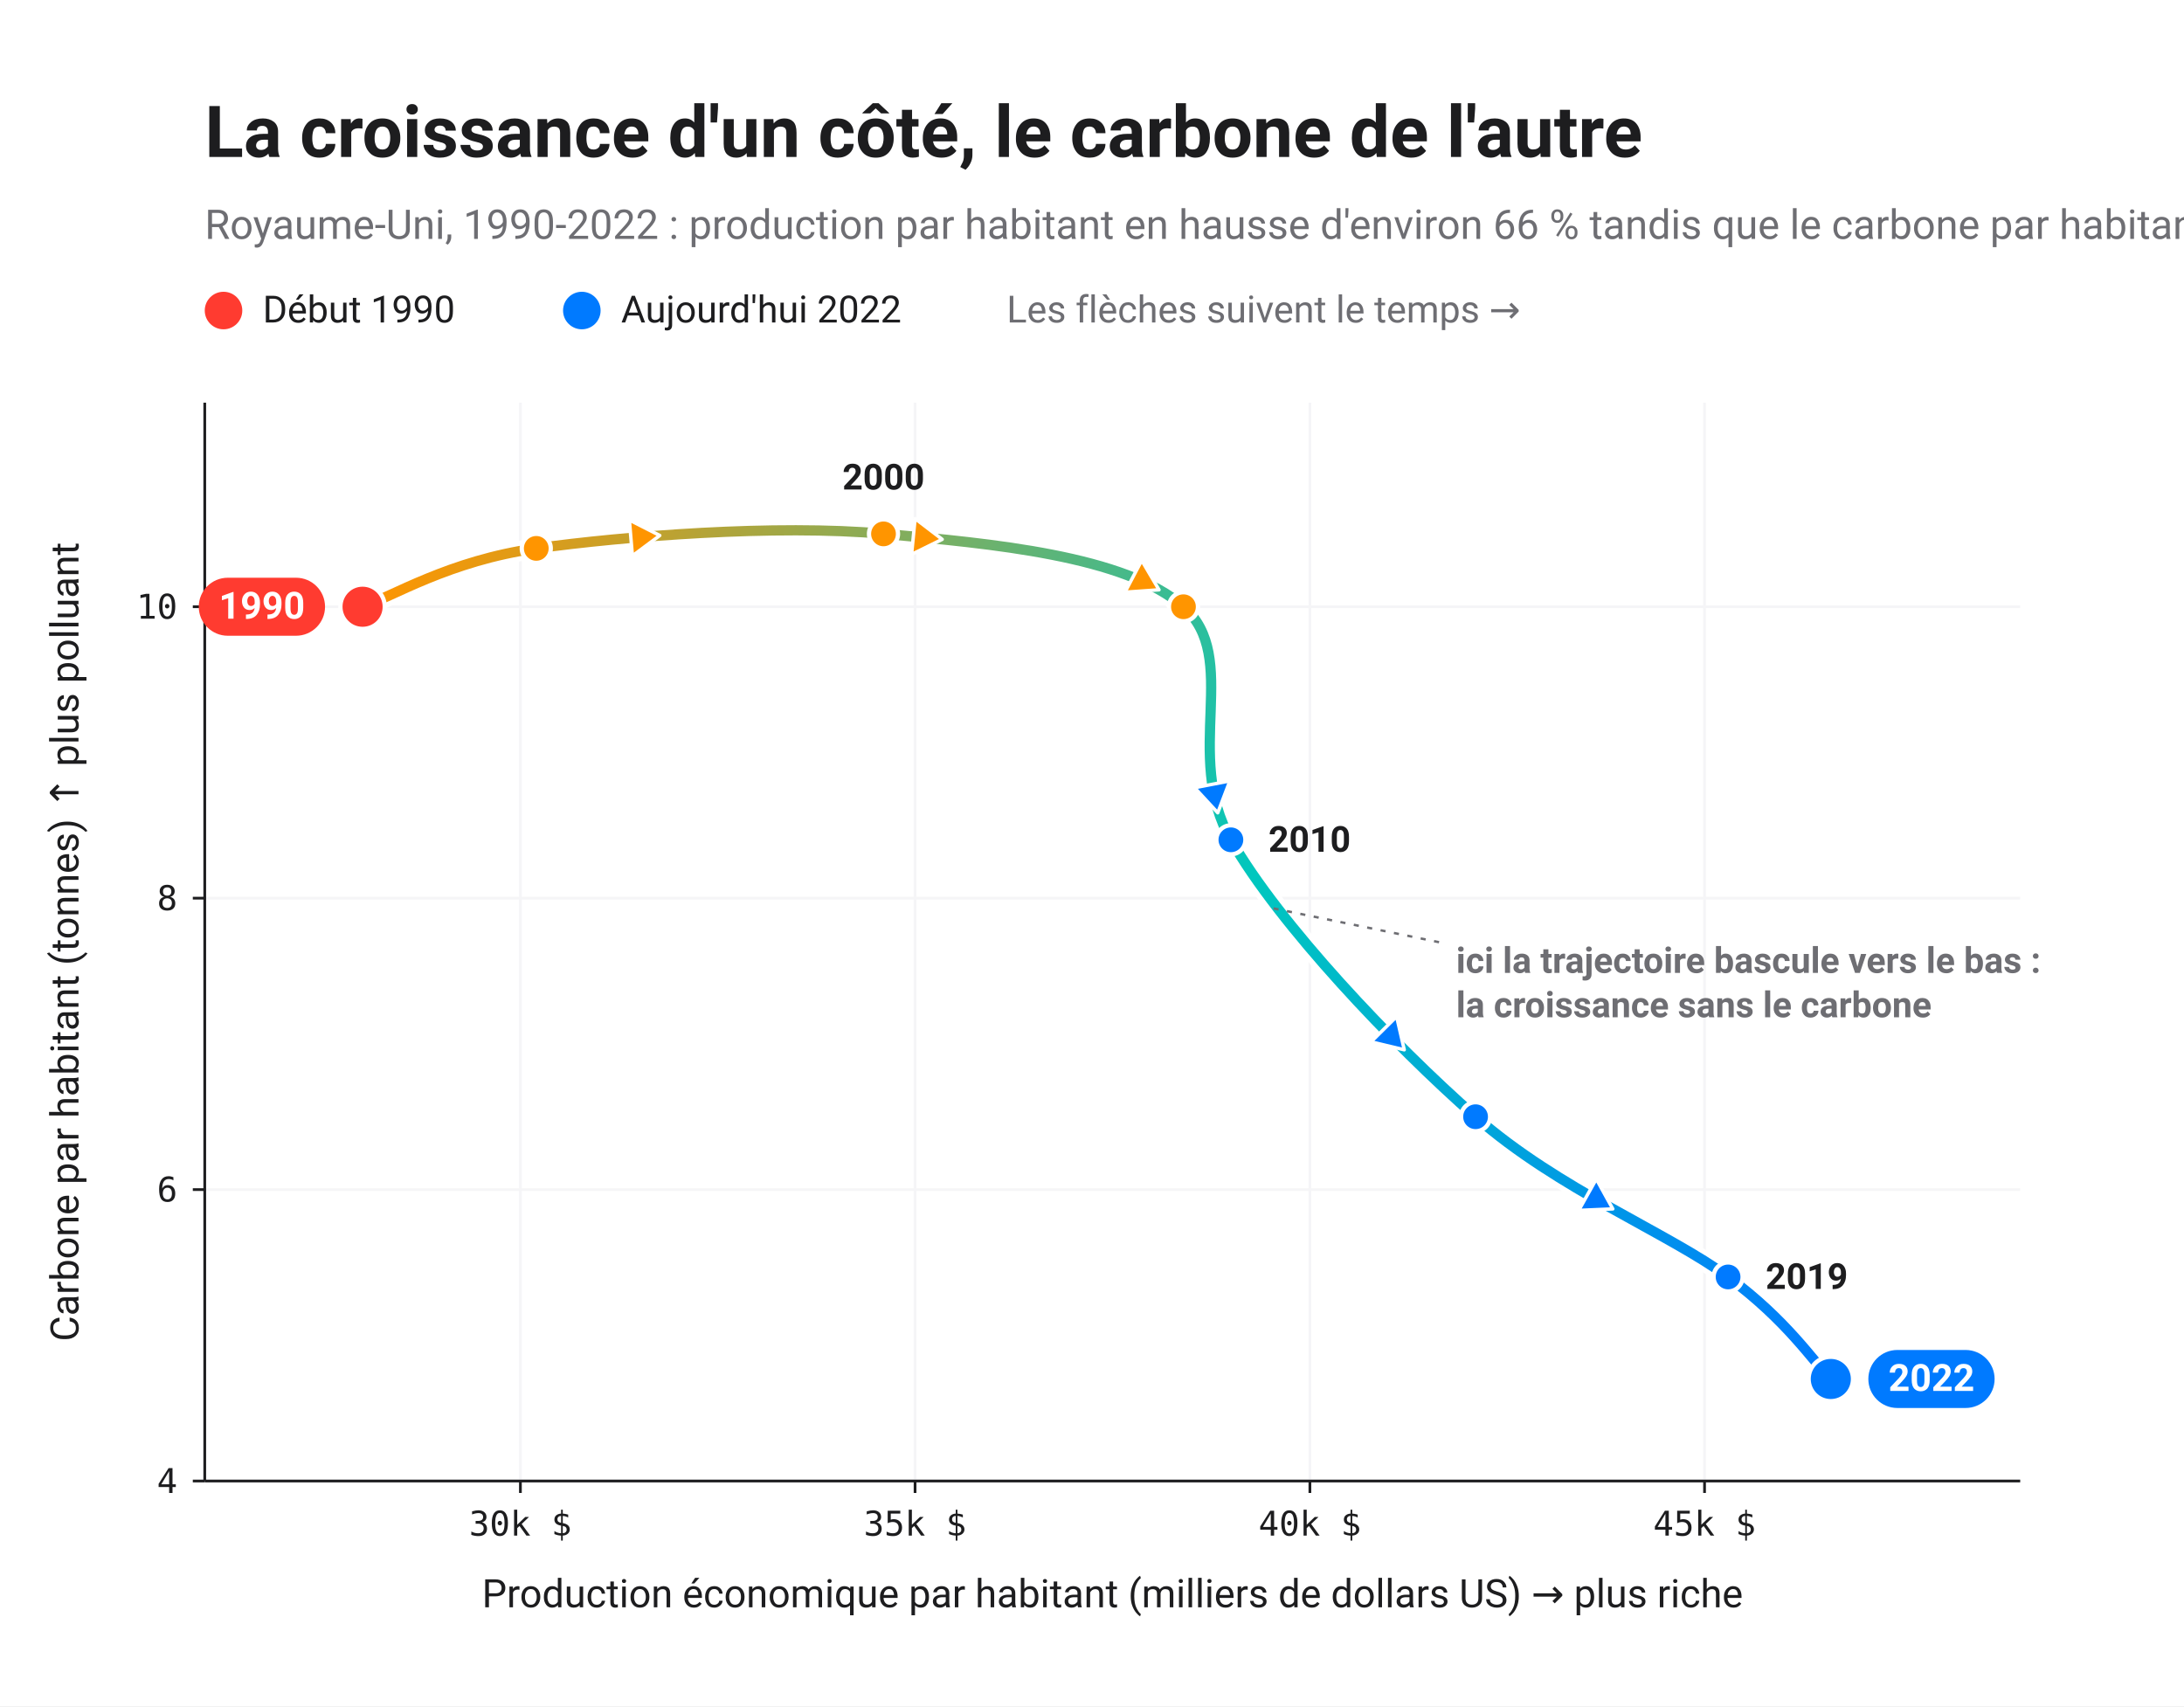
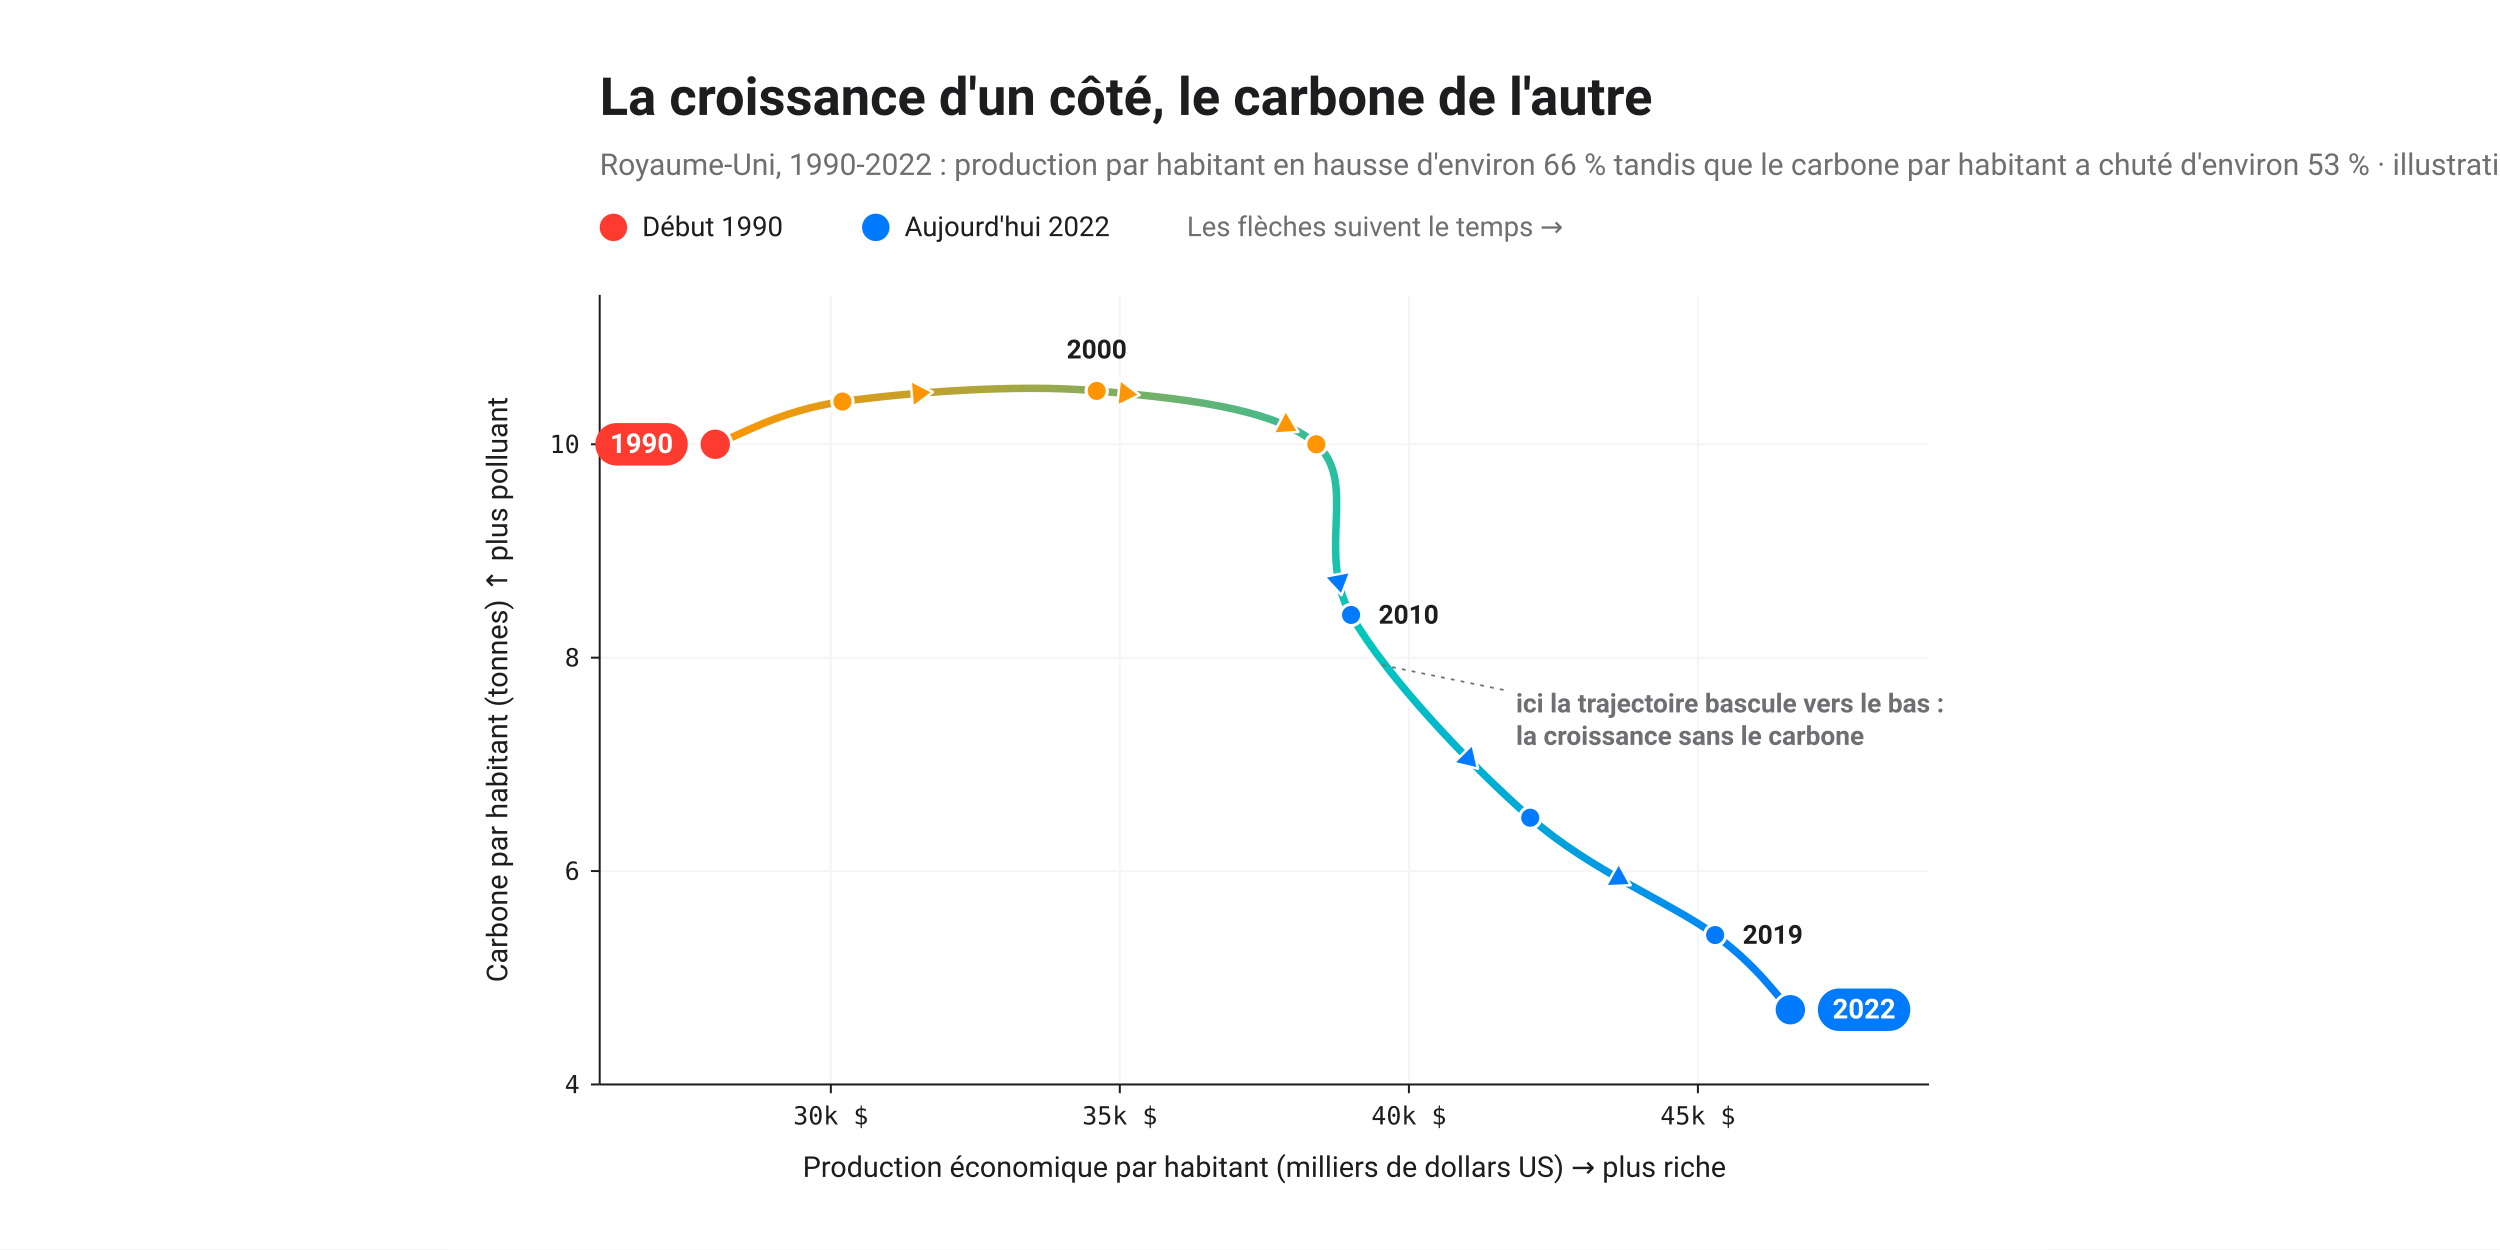
- <svg xmlns="http://www.w3.org/2000/svg" width="1280" height="1000" viewBox="0 0 1280 1000" font-family="Roboto, system-ui, sans-serif" role="img" aria-labelledby="cs-title cs-desc">
-   <style>.wp{cursor:pointer}.wp .halo{opacity:0}.wp:hover .halo,.wp:focus .halo{opacity:1}.wp:focus{outline:none}</style>
-   <rect width="1280" height="1000" fill="#FFFFFF" />
-   <text x="120" y="92" font-size="42" font-weight="700" fill="#1D1D1F">La croissance d'un côté, le carbone de l'autre</text>
-   <text x="120" y="140" font-size="24" fill="#6E6E73">Royaume-Uni, 1990-2022 : production par habitant en hausse d'environ 66 % tandis que le carbone par habitant a chuté d'environ 53 % · illustratif</text>
-   <circle cx="131.0" cy="182.0" r="11.0" fill="#FF3B30" />
-   <text x="154.0" y="189.0" font-size="22" fill="#1D1D1F">Début 1990</text>
-   <circle cx="341.0" cy="182.0" r="11.0" fill="#007AFF" />
-   <text x="364.0" y="189.0" font-size="22" fill="#1D1D1F">Aujourd'hui 2022</text>
-   <text x="590.0" y="189.0" font-size="22" fill="#6E6E73">Les flèches suivent le temps →</text>
-   <line x1="305.0" y1="236.0" x2="305.0" y2="868.0" stroke="#F5F5F7" stroke-width="1.6" />
-   <line x1="536.3" y1="236.0" x2="536.3" y2="868.0" stroke="#F5F5F7" stroke-width="1.6" />
-   <line x1="767.7" y1="236.0" x2="767.7" y2="868.0" stroke="#F5F5F7" stroke-width="1.6" />
-   <line x1="999.0" y1="236.0" x2="999.0" y2="868.0" stroke="#F5F5F7" stroke-width="1.6" />
-   <line x1="120.0" y1="868.0" x2="1184.0" y2="868.0" stroke="#F5F5F7" stroke-width="1.6" />
-   <line x1="120.0" y1="697.2" x2="1184.0" y2="697.2" stroke="#F5F5F7" stroke-width="1.6" />
-   <line x1="120.0" y1="526.4" x2="1184.0" y2="526.4" stroke="#F5F5F7" stroke-width="1.6" />
-   <line x1="120.0" y1="355.6" x2="1184.0" y2="355.6" stroke="#F5F5F7" stroke-width="1.6" />
-   <line x1="120.0" y1="868.0" x2="1184.0" y2="868.0" stroke="#1D1D1F" stroke-width="1.6" />
-   <line x1="120.0" y1="236.0" x2="120.0" y2="868.0" stroke="#1D1D1F" stroke-width="1.6" />
-   <line x1="305.0" y1="868.0" x2="305.0" y2="875.0" stroke="#1D1D1F" stroke-width="1.6" />
-   <text x="305.0" y="900.0" font-size="20" font-family="Roboto Mono, monospace" fill="#1D1D1F" text-anchor="middle">30k $</text>
-   <line x1="536.3" y1="868.0" x2="536.3" y2="875.0" stroke="#1D1D1F" stroke-width="1.6" />
-   <text x="536.3" y="900.0" font-size="20" font-family="Roboto Mono, monospace" fill="#1D1D1F" text-anchor="middle">35k $</text>
-   <line x1="767.7" y1="868.0" x2="767.7" y2="875.0" stroke="#1D1D1F" stroke-width="1.6" />
-   <text x="767.7" y="900.0" font-size="20" font-family="Roboto Mono, monospace" fill="#1D1D1F" text-anchor="middle">40k $</text>
-   <line x1="999.0" y1="868.0" x2="999.0" y2="875.0" stroke="#1D1D1F" stroke-width="1.6" />
-   <text x="999.0" y="900.0" font-size="20" font-family="Roboto Mono, monospace" fill="#1D1D1F" text-anchor="middle">45k $</text>
-   <line x1="113.0" y1="868.0" x2="120.0" y2="868.0" stroke="#1D1D1F" stroke-width="1.6" />
-   <text x="104.0" y="875.0" font-size="20" font-family="Roboto Mono, monospace" fill="#1D1D1F" text-anchor="end">4</text>
-   <line x1="113.0" y1="697.2" x2="120.0" y2="697.2" stroke="#1D1D1F" stroke-width="1.6" />
-   <text x="104.0" y="704.2" font-size="20" font-family="Roboto Mono, monospace" fill="#1D1D1F" text-anchor="end">6</text>
-   <line x1="113.0" y1="526.4" x2="120.0" y2="526.4" stroke="#1D1D1F" stroke-width="1.6" />
-   <text x="104.0" y="533.4" font-size="20" font-family="Roboto Mono, monospace" fill="#1D1D1F" text-anchor="end">8</text>
-   <line x1="113.0" y1="355.6" x2="120.0" y2="355.6" stroke="#1D1D1F" stroke-width="1.6" />
-   <text x="104.0" y="362.6" font-size="20" font-family="Roboto Mono, monospace" fill="#1D1D1F" text-anchor="end">10</text>
-   <text x="652.0" y="942.0" font-size="23" fill="#1D1D1F" text-anchor="middle">Production économique par habitant (milliers de dollars US) → plus riche</text>
-   <text x="46.0" y="552.0" font-size="23" fill="#1D1D1F" text-anchor="middle" transform="rotate(-90 46.0 552.0)">Carbone par habitant (tonnes) ↑ plus polluant</text>
-   <path d="M 212.52 355.57 C 229.48 349.87 263.41 328.52 314.30 321.41 C 365.18 314.29 454.62 307.17 517.84 312.86 C 581.07 318.56 659.71 325.68 693.63 355.57 C 727.56 385.46 692.86 442.40 721.39 492.22 C 749.92 542.04 816.23 611.78 864.80 654.49 C 913.37 697.19 978.14 722.81 1012.83 748.43 C 1047.53 774.05 1062.95 798.25 1072.97 808.22" fill="none" stroke="#FFFFFF" stroke-width="12" stroke-linecap="round" stroke-linejoin="round" />
-   <defs>
-     <linearGradient id="csgrad" gradientUnits="userSpaceOnUse" x1="212.5" y1="355.6" x2="1073.0" y2="808.2">
-       <stop offset="0" stop-color="#FF9500" />
-       <stop offset="0.55" stop-color="#00C7BE" />
-       <stop offset="1" stop-color="#007AFF" />
-     </linearGradient>
-   </defs>
-   <path d="M 212.52 355.57 C 229.48 349.87 263.41 328.52 314.30 321.41 C 365.18 314.29 454.62 307.17 517.84 312.86 C 581.07 318.56 659.71 325.68 693.63 355.57 C 727.56 385.46 692.86 442.40 721.39 492.22 C 749.92 542.04 816.23 611.78 864.80 654.49 C 913.37 697.19 978.14 722.81 1012.83 748.43 C 1047.53 774.05 1062.95 798.25 1072.97 808.22" fill="none" stroke="url(#csgrad)" stroke-width="6" stroke-linecap="round" stroke-linejoin="round" />
-   <path d="M 386.69 313.84 L 370.64 325.78 L 368.86 304.78 Z" fill="#FF9500" stroke="#FFFFFF" stroke-width="2" stroke-linejoin="round" />
-   <path d="M 552.21 316.10 L 534.26 324.92 L 536.32 303.94 Z" fill="#FF9500" stroke="#FFFFFF" stroke-width="2" stroke-linejoin="round" />
-   <path d="M 679.27 345.67 L 659.32 347.09 L 669.13 328.43 Z" fill="#FF9500" stroke="#FFFFFF" stroke-width="2" stroke-linejoin="round" />
-   <path d="M 713.70 476.37 L 700.12 461.68 L 720.82 457.67 Z" fill="#007AFF" stroke="#FFFFFF" stroke-width="2" stroke-linejoin="round" />
-   <path d="M 823.00 615.27 L 803.55 610.60 L 818.53 595.77 Z" fill="#007AFF" stroke="#FFFFFF" stroke-width="2" stroke-linejoin="round" />
-   <path d="M 945.24 708.52 L 925.26 709.39 L 935.57 691.01 Z" fill="#007AFF" stroke="#FFFFFF" stroke-width="2" stroke-linejoin="round" />
-   <g class="wp" tabindex="0" role="img" aria-label="1990: 28.0k US dollars per person, 10.0 tonnes CO2 per person">
-     <circle class="halo" cx="212.5" cy="355.6" r="22" fill="#1D1D1F" fill-opacity="0.08" />
-     <circle cx="212.5" cy="355.6" r="13.0" fill="#FF3B30" stroke="#FFFFFF" stroke-width="2.5" />
-   </g>
-   <g class="wp" tabindex="0" role="img" aria-label="1995: 30.2k US dollars per person, 10.4 tonnes CO2 per person">
-     <circle class="halo" cx="314.3" cy="321.4" r="22" fill="#1D1D1F" fill-opacity="0.08" />
-     <circle cx="314.3" cy="321.4" r="8.5" fill="#FF9500" stroke="#FFFFFF" stroke-width="2.5" />
-   </g>
-   <g class="wp" tabindex="0" role="img" aria-label="2000: 34.6k US dollars per person, 10.5 tonnes CO2 per person">
-     <circle class="halo" cx="517.8" cy="312.9" r="22" fill="#1D1D1F" fill-opacity="0.08" />
-     <circle cx="517.8" cy="312.9" r="8.5" fill="#FF9500" stroke="#FFFFFF" stroke-width="2.5" />
-   </g>
-   <g class="wp" tabindex="0" role="img" aria-label="2005: 38.4k US dollars per person, 10.0 tonnes CO2 per person">
-     <circle class="halo" cx="693.6" cy="355.6" r="22" fill="#1D1D1F" fill-opacity="0.08" />
-     <circle cx="693.6" cy="355.6" r="8.5" fill="#FF9500" stroke="#FFFFFF" stroke-width="2.5" />
-   </g>
-   <g class="wp" tabindex="0" role="img" aria-label="2010: 39.0k US dollars per person, 8.4 tonnes CO2 per person">
-     <circle class="halo" cx="721.4" cy="492.2" r="22" fill="#1D1D1F" fill-opacity="0.08" />
-     <circle cx="721.4" cy="492.2" r="8.5" fill="#007AFF" stroke="#FFFFFF" stroke-width="2.5" />
-   </g>
-   <g class="wp" tabindex="0" role="img" aria-label="2015: 42.1k US dollars per person, 6.5 tonnes CO2 per person">
-     <circle class="halo" cx="864.8" cy="654.5" r="22" fill="#1D1D1F" fill-opacity="0.08" />
-     <circle cx="864.8" cy="654.5" r="8.5" fill="#007AFF" stroke="#FFFFFF" stroke-width="2.5" />
-   </g>
-   <g class="wp" tabindex="0" role="img" aria-label="2019: 45.3k US dollars per person, 5.4 tonnes CO2 per person">
-     <circle class="halo" cx="1012.8" cy="748.4" r="22" fill="#1D1D1F" fill-opacity="0.08" />
-     <circle cx="1012.8" cy="748.4" r="8.5" fill="#007AFF" stroke="#FFFFFF" stroke-width="2.5" />
-   </g>
-   <g class="wp" tabindex="0" role="img" aria-label="2022: 46.6k US dollars per person, 4.7 tonnes CO2 per person">
-     <circle class="halo" cx="1073.0" cy="808.2" r="22" fill="#1D1D1F" fill-opacity="0.08" />
-     <circle cx="1073.0" cy="808.2" r="13.0" fill="#007AFF" stroke="#FFFFFF" stroke-width="2.5" />
-   </g>
-   <rect x="116.5" y="338.6" width="74.0" height="34.0" rx="17" fill="#FF3B30" />
-   <text x="153.5" y="362.6" font-size="22" font-weight="700" fill="#FFFFFF" text-anchor="middle">1990</text>
-   <text x="517.8" y="286.9" font-size="21" font-weight="600" fill="#1D1D1F" text-anchor="middle">2000</text>
-   <text x="743.4" y="499.2" font-size="21" font-weight="600" fill="#1D1D1F" text-anchor="start">2010</text>
-   <text x="1034.8" y="755.4" font-size="21" font-weight="600" fill="#1D1D1F" text-anchor="start">2019</text>
-   <rect x="1095.0" y="791.2" width="74.0" height="34.0" rx="17" fill="#007AFF" />
-   <text x="1132.0" y="815.2" font-size="22" font-weight="700" fill="#FFFFFF" text-anchor="middle">2022</text>
-   <text x="853.4" y="570.2" font-size="21" font-weight="600" fill="#6E6E73">ici la trajectoire bascule vers le bas :</text>
-   <text x="853.4" y="596.2" font-size="21" font-weight="600" fill="#6E6E73">la croissance sans le carbone</text>
-   <line x1="843.4" y1="552.2" x2="745.4" y2="532.2" stroke="#6E6E73" stroke-width="1.4" stroke-dasharray="3 5" />
-   <g data-fs-internal="" role="button" tabindex="0" aria-label="Toggle fullscreen" transform="translate(1232,14)" style="display:none;cursor:pointer">
-     <rect x="0" y="0" width="34" height="34" rx="8" fill="#F2F3F5" />
-     <path d="M6 13 V6 h7 M28 13 V6 h-7 M6 21 v7 h7 M28 21 v7 h-7" fill="none" stroke="#1D1D1F" stroke-width="2" stroke-linecap="round" />
+ <svg xmlns="http://www.w3.org/2000/svg" width="2001" height="1000" viewBox="0 0 2001 1000" font-family="Roboto, system-ui, sans-serif" role="img" aria-labelledby="cs-title cs-desc">
+   <rect width="2001" height="1000" fill="#FFFFFF" />
+   <g transform="translate(360,0)">
+     <style>.wp{cursor:pointer}.wp .halo{opacity:0}.wp:hover .halo,.wp:focus .halo{opacity:1}.wp:focus{outline:none}</style>
+     <rect width="1280" height="1000" fill="#FFFFFF" />
+     <text x="120" y="92" font-size="42" font-weight="700" fill="#1D1D1F">La croissance d'un côté, le carbone de l'autre</text>
+     <text x="120" y="140" font-size="24" fill="#6E6E73">Royaume-Uni, 1990-2022 : production par habitant en hausse d'environ 66 % tandis que le carbone par habitant a chuté d'environ 53 % · illustratif</text>
+     <circle cx="131.0" cy="182.0" r="11.0" fill="#FF3B30" />
+     <text x="154.0" y="189.0" font-size="22" fill="#1D1D1F">Début 1990</text>
+     <circle cx="341.0" cy="182.0" r="11.0" fill="#007AFF" />
+     <text x="364.0" y="189.0" font-size="22" fill="#1D1D1F">Aujourd'hui 2022</text>
+     <text x="590.0" y="189.0" font-size="22" fill="#6E6E73">Les flèches suivent le temps →</text>
+     <line x1="305.0" y1="236.0" x2="305.0" y2="868.0" stroke="#F5F5F7" stroke-width="1.6" />
+     <line x1="536.3" y1="236.0" x2="536.3" y2="868.0" stroke="#F5F5F7" stroke-width="1.6" />
+     <line x1="767.7" y1="236.0" x2="767.7" y2="868.0" stroke="#F5F5F7" stroke-width="1.6" />
+     <line x1="999.0" y1="236.0" x2="999.0" y2="868.0" stroke="#F5F5F7" stroke-width="1.6" />
+     <line x1="120.0" y1="868.0" x2="1184.0" y2="868.0" stroke="#F5F5F7" stroke-width="1.6" />
+     <line x1="120.0" y1="697.2" x2="1184.0" y2="697.2" stroke="#F5F5F7" stroke-width="1.6" />
+     <line x1="120.0" y1="526.4" x2="1184.0" y2="526.4" stroke="#F5F5F7" stroke-width="1.6" />
+     <line x1="120.0" y1="355.6" x2="1184.0" y2="355.6" stroke="#F5F5F7" stroke-width="1.6" />
+     <line x1="120.0" y1="868.0" x2="1184.0" y2="868.0" stroke="#1D1D1F" stroke-width="1.6" />
+     <line x1="120.0" y1="236.0" x2="120.0" y2="868.0" stroke="#1D1D1F" stroke-width="1.6" />
+     <line x1="305.0" y1="868.0" x2="305.0" y2="875.0" stroke="#1D1D1F" stroke-width="1.6" />
+     <text x="305.0" y="900.0" font-size="20" font-family="Roboto Mono, monospace" fill="#1D1D1F" text-anchor="middle">30k $</text>
+     <line x1="536.3" y1="868.0" x2="536.3" y2="875.0" stroke="#1D1D1F" stroke-width="1.6" />
+     <text x="536.3" y="900.0" font-size="20" font-family="Roboto Mono, monospace" fill="#1D1D1F" text-anchor="middle">35k $</text>
+     <line x1="767.7" y1="868.0" x2="767.7" y2="875.0" stroke="#1D1D1F" stroke-width="1.6" />
+     <text x="767.7" y="900.0" font-size="20" font-family="Roboto Mono, monospace" fill="#1D1D1F" text-anchor="middle">40k $</text>
+     <line x1="999.0" y1="868.0" x2="999.0" y2="875.0" stroke="#1D1D1F" stroke-width="1.6" />
+     <text x="999.0" y="900.0" font-size="20" font-family="Roboto Mono, monospace" fill="#1D1D1F" text-anchor="middle">45k $</text>
+     <line x1="113.0" y1="868.0" x2="120.0" y2="868.0" stroke="#1D1D1F" stroke-width="1.6" />
+     <text x="104.0" y="875.0" font-size="20" font-family="Roboto Mono, monospace" fill="#1D1D1F" text-anchor="end">4</text>
+     <line x1="113.0" y1="697.2" x2="120.0" y2="697.2" stroke="#1D1D1F" stroke-width="1.6" />
+     <text x="104.0" y="704.2" font-size="20" font-family="Roboto Mono, monospace" fill="#1D1D1F" text-anchor="end">6</text>
+     <line x1="113.0" y1="526.4" x2="120.0" y2="526.4" stroke="#1D1D1F" stroke-width="1.6" />
+     <text x="104.0" y="533.4" font-size="20" font-family="Roboto Mono, monospace" fill="#1D1D1F" text-anchor="end">8</text>
+     <line x1="113.0" y1="355.6" x2="120.0" y2="355.6" stroke="#1D1D1F" stroke-width="1.6" />
+     <text x="104.0" y="362.6" font-size="20" font-family="Roboto Mono, monospace" fill="#1D1D1F" text-anchor="end">10</text>
+     <text x="652.0" y="942.0" font-size="23" fill="#1D1D1F" text-anchor="middle">Production économique par habitant (milliers de dollars US) → plus riche</text>
+     <text x="46.0" y="552.0" font-size="23" fill="#1D1D1F" text-anchor="middle" transform="rotate(-90 46.0 552.0)">Carbone par habitant (tonnes) ↑ plus polluant</text>
+     <path d="M 212.52 355.57 C 229.48 349.87 263.41 328.52 314.30 321.41 C 365.18 314.29 454.62 307.17 517.84 312.86 C 581.07 318.56 659.71 325.68 693.63 355.57 C 727.56 385.46 692.86 442.40 721.39 492.22 C 749.92 542.04 816.23 611.78 864.80 654.49 C 913.37 697.19 978.14 722.81 1012.83 748.43 C 1047.53 774.05 1062.95 798.25 1072.97 808.22" fill="none" stroke="#FFFFFF" stroke-width="12" stroke-linecap="round" stroke-linejoin="round" />
+     <defs>
+       <linearGradient id="csgrad" gradientUnits="userSpaceOnUse" x1="212.5" y1="355.6" x2="1073.0" y2="808.2">
+         <stop offset="0" stop-color="#FF9500" />
+         <stop offset="0.55" stop-color="#00C7BE" />
+         <stop offset="1" stop-color="#007AFF" />
+       </linearGradient>
+     </defs>
+     <path d="M 212.52 355.57 C 229.48 349.87 263.41 328.52 314.30 321.41 C 365.18 314.29 454.62 307.17 517.84 312.86 C 581.07 318.56 659.71 325.68 693.63 355.57 C 727.56 385.46 692.86 442.40 721.39 492.22 C 749.92 542.04 816.23 611.78 864.80 654.49 C 913.37 697.19 978.14 722.81 1012.83 748.43 C 1047.53 774.05 1062.95 798.25 1072.97 808.22" fill="none" stroke="url(#csgrad)" stroke-width="6" stroke-linecap="round" stroke-linejoin="round" />
+     <path d="M 386.69 313.84 L 370.64 325.78 L 368.86 304.78 Z" fill="#FF9500" stroke="#FFFFFF" stroke-width="2" stroke-linejoin="round" />
+     <path d="M 552.21 316.10 L 534.26 324.92 L 536.32 303.94 Z" fill="#FF9500" stroke="#FFFFFF" stroke-width="2" stroke-linejoin="round" />
+     <path d="M 679.27 345.67 L 659.32 347.09 L 669.13 328.43 Z" fill="#FF9500" stroke="#FFFFFF" stroke-width="2" stroke-linejoin="round" />
+     <path d="M 713.70 476.37 L 700.12 461.68 L 720.82 457.67 Z" fill="#007AFF" stroke="#FFFFFF" stroke-width="2" stroke-linejoin="round" />
+     <path d="M 823.00 615.27 L 803.55 610.60 L 818.53 595.77 Z" fill="#007AFF" stroke="#FFFFFF" stroke-width="2" stroke-linejoin="round" />
+     <path d="M 945.24 708.52 L 925.26 709.39 L 935.57 691.01 Z" fill="#007AFF" stroke="#FFFFFF" stroke-width="2" stroke-linejoin="round" />
+     <g class="wp" tabindex="0" role="img" aria-label="1990: 28.0k US dollars per person, 10.0 tonnes CO2 per person">
+       <circle class="halo" cx="212.5" cy="355.6" r="22" fill="#1D1D1F" fill-opacity="0.08" />
+       <circle cx="212.5" cy="355.6" r="13.0" fill="#FF3B30" stroke="#FFFFFF" stroke-width="2.5" />
+     </g>
+     <g class="wp" tabindex="0" role="img" aria-label="1995: 30.2k US dollars per person, 10.4 tonnes CO2 per person">
+       <circle class="halo" cx="314.3" cy="321.4" r="22" fill="#1D1D1F" fill-opacity="0.08" />
+       <circle cx="314.3" cy="321.4" r="8.5" fill="#FF9500" stroke="#FFFFFF" stroke-width="2.5" />
+     </g>
+     <g class="wp" tabindex="0" role="img" aria-label="2000: 34.6k US dollars per person, 10.5 tonnes CO2 per person">
+       <circle class="halo" cx="517.8" cy="312.9" r="22" fill="#1D1D1F" fill-opacity="0.08" />
+       <circle cx="517.8" cy="312.9" r="8.5" fill="#FF9500" stroke="#FFFFFF" stroke-width="2.5" />
+     </g>
+     <g class="wp" tabindex="0" role="img" aria-label="2005: 38.4k US dollars per person, 10.0 tonnes CO2 per person">
+       <circle class="halo" cx="693.6" cy="355.6" r="22" fill="#1D1D1F" fill-opacity="0.08" />
+       <circle cx="693.6" cy="355.6" r="8.5" fill="#FF9500" stroke="#FFFFFF" stroke-width="2.5" />
+     </g>
+     <g class="wp" tabindex="0" role="img" aria-label="2010: 39.0k US dollars per person, 8.4 tonnes CO2 per person">
+       <circle class="halo" cx="721.4" cy="492.2" r="22" fill="#1D1D1F" fill-opacity="0.08" />
+       <circle cx="721.4" cy="492.2" r="8.5" fill="#007AFF" stroke="#FFFFFF" stroke-width="2.5" />
+     </g>
+     <g class="wp" tabindex="0" role="img" aria-label="2015: 42.1k US dollars per person, 6.5 tonnes CO2 per person">
+       <circle class="halo" cx="864.8" cy="654.5" r="22" fill="#1D1D1F" fill-opacity="0.08" />
+       <circle cx="864.8" cy="654.5" r="8.5" fill="#007AFF" stroke="#FFFFFF" stroke-width="2.5" />
+     </g>
+     <g class="wp" tabindex="0" role="img" aria-label="2019: 45.3k US dollars per person, 5.4 tonnes CO2 per person">
+       <circle class="halo" cx="1012.8" cy="748.4" r="22" fill="#1D1D1F" fill-opacity="0.08" />
+       <circle cx="1012.8" cy="748.4" r="8.5" fill="#007AFF" stroke="#FFFFFF" stroke-width="2.5" />
+     </g>
+     <g class="wp" tabindex="0" role="img" aria-label="2022: 46.6k US dollars per person, 4.7 tonnes CO2 per person">
+       <circle class="halo" cx="1073.0" cy="808.2" r="22" fill="#1D1D1F" fill-opacity="0.08" />
+       <circle cx="1073.0" cy="808.2" r="13.0" fill="#007AFF" stroke="#FFFFFF" stroke-width="2.5" />
+     </g>
+     <rect x="116.5" y="338.6" width="74.0" height="34.0" rx="17" fill="#FF3B30" />
+     <text x="153.5" y="362.6" font-size="22" font-weight="700" fill="#FFFFFF" text-anchor="middle">1990</text>
+     <text x="517.8" y="286.9" font-size="21" font-weight="600" fill="#1D1D1F" text-anchor="middle">2000</text>
+     <text x="743.4" y="499.2" font-size="21" font-weight="600" fill="#1D1D1F" text-anchor="start">2010</text>
+     <text x="1034.8" y="755.4" font-size="21" font-weight="600" fill="#1D1D1F" text-anchor="start">2019</text>
+     <rect x="1095.0" y="791.2" width="74.0" height="34.0" rx="17" fill="#007AFF" />
+     <text x="1132.0" y="815.2" font-size="22" font-weight="700" fill="#FFFFFF" text-anchor="middle">2022</text>
+     <text x="853.4" y="570.2" font-size="21" font-weight="600" fill="#6E6E73">ici la trajectoire bascule vers le bas :</text>
+     <text x="853.4" y="596.2" font-size="21" font-weight="600" fill="#6E6E73">la croissance sans le carbone</text>
+     <line x1="843.4" y1="552.2" x2="745.4" y2="532.2" stroke="#6E6E73" stroke-width="1.4" stroke-dasharray="3 5" />
+     <g data-fs-internal="" role="button" tabindex="0" aria-label="Toggle fullscreen" transform="translate(1232,14)" style="display:none;cursor:pointer">
+       <rect x="0" y="0" width="34" height="34" rx="8" fill="#F2F3F5" />
+       <path d="M6 13 V6 h7 M28 13 V6 h-7 M6 21 v7 h7 M28 21 v7 h-7" fill="none" stroke="#1D1D1F" stroke-width="2" stroke-linecap="round" />
+     </g>
  </g>
</svg>
